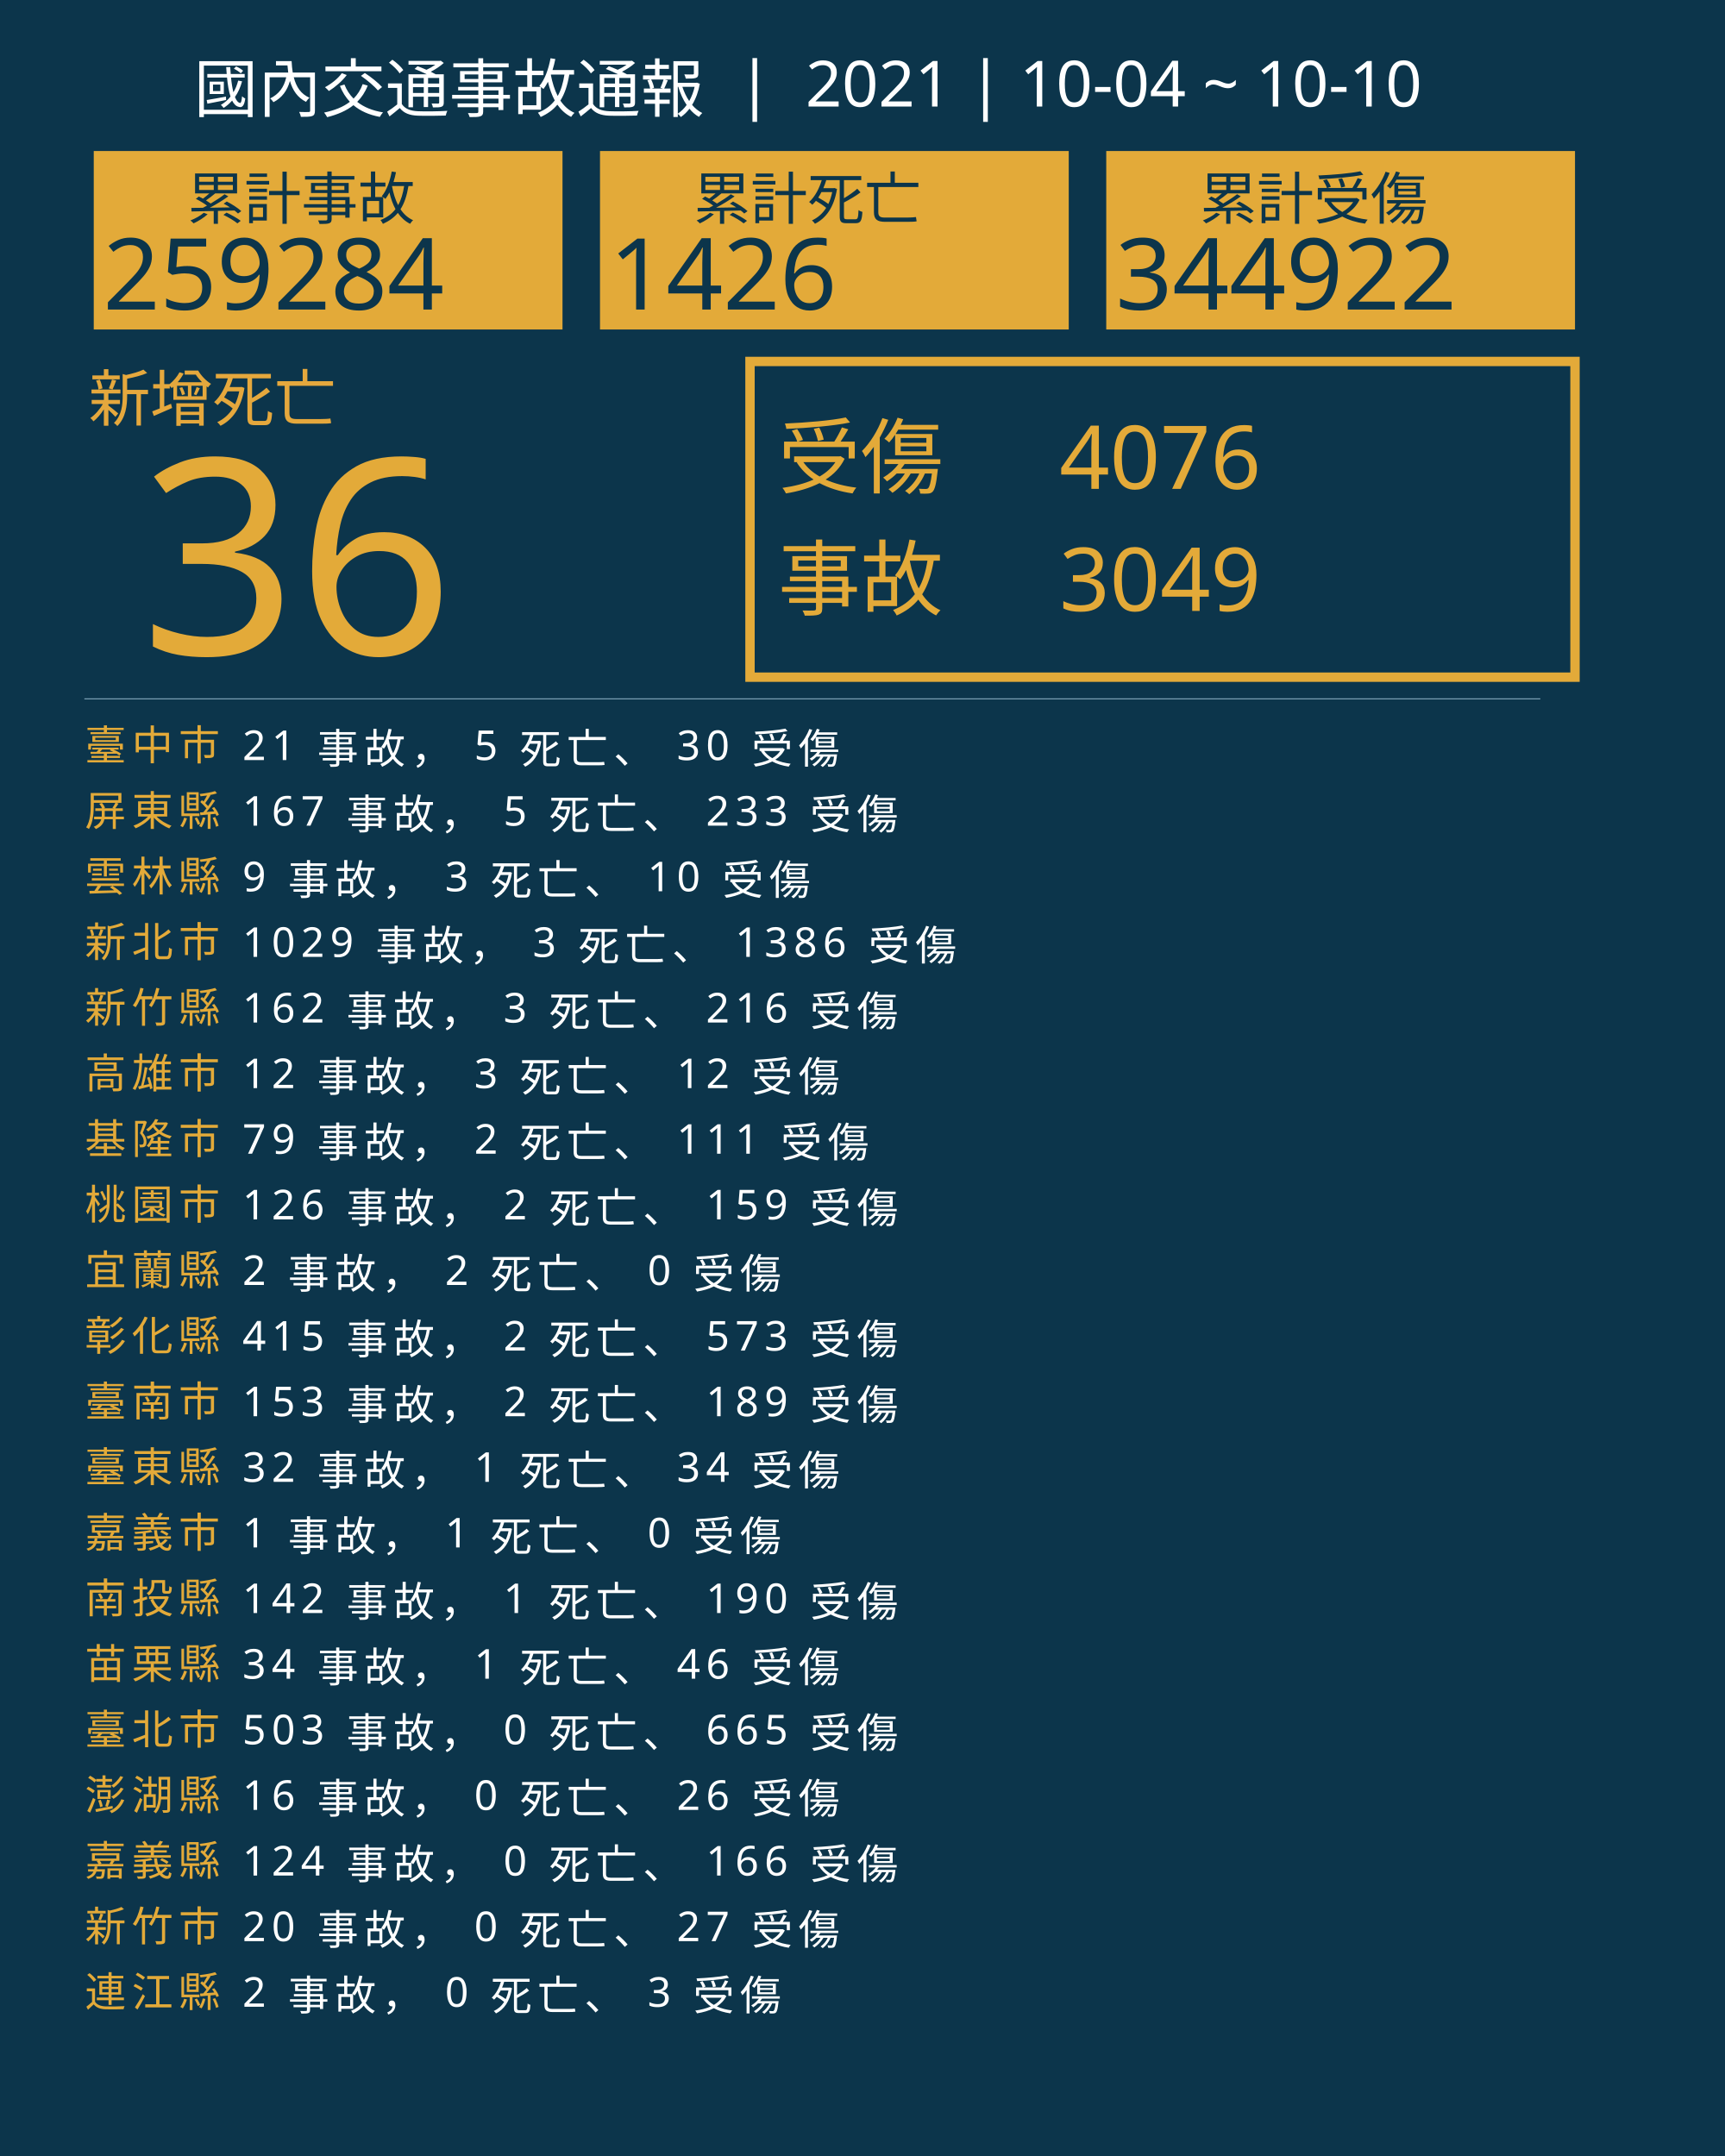
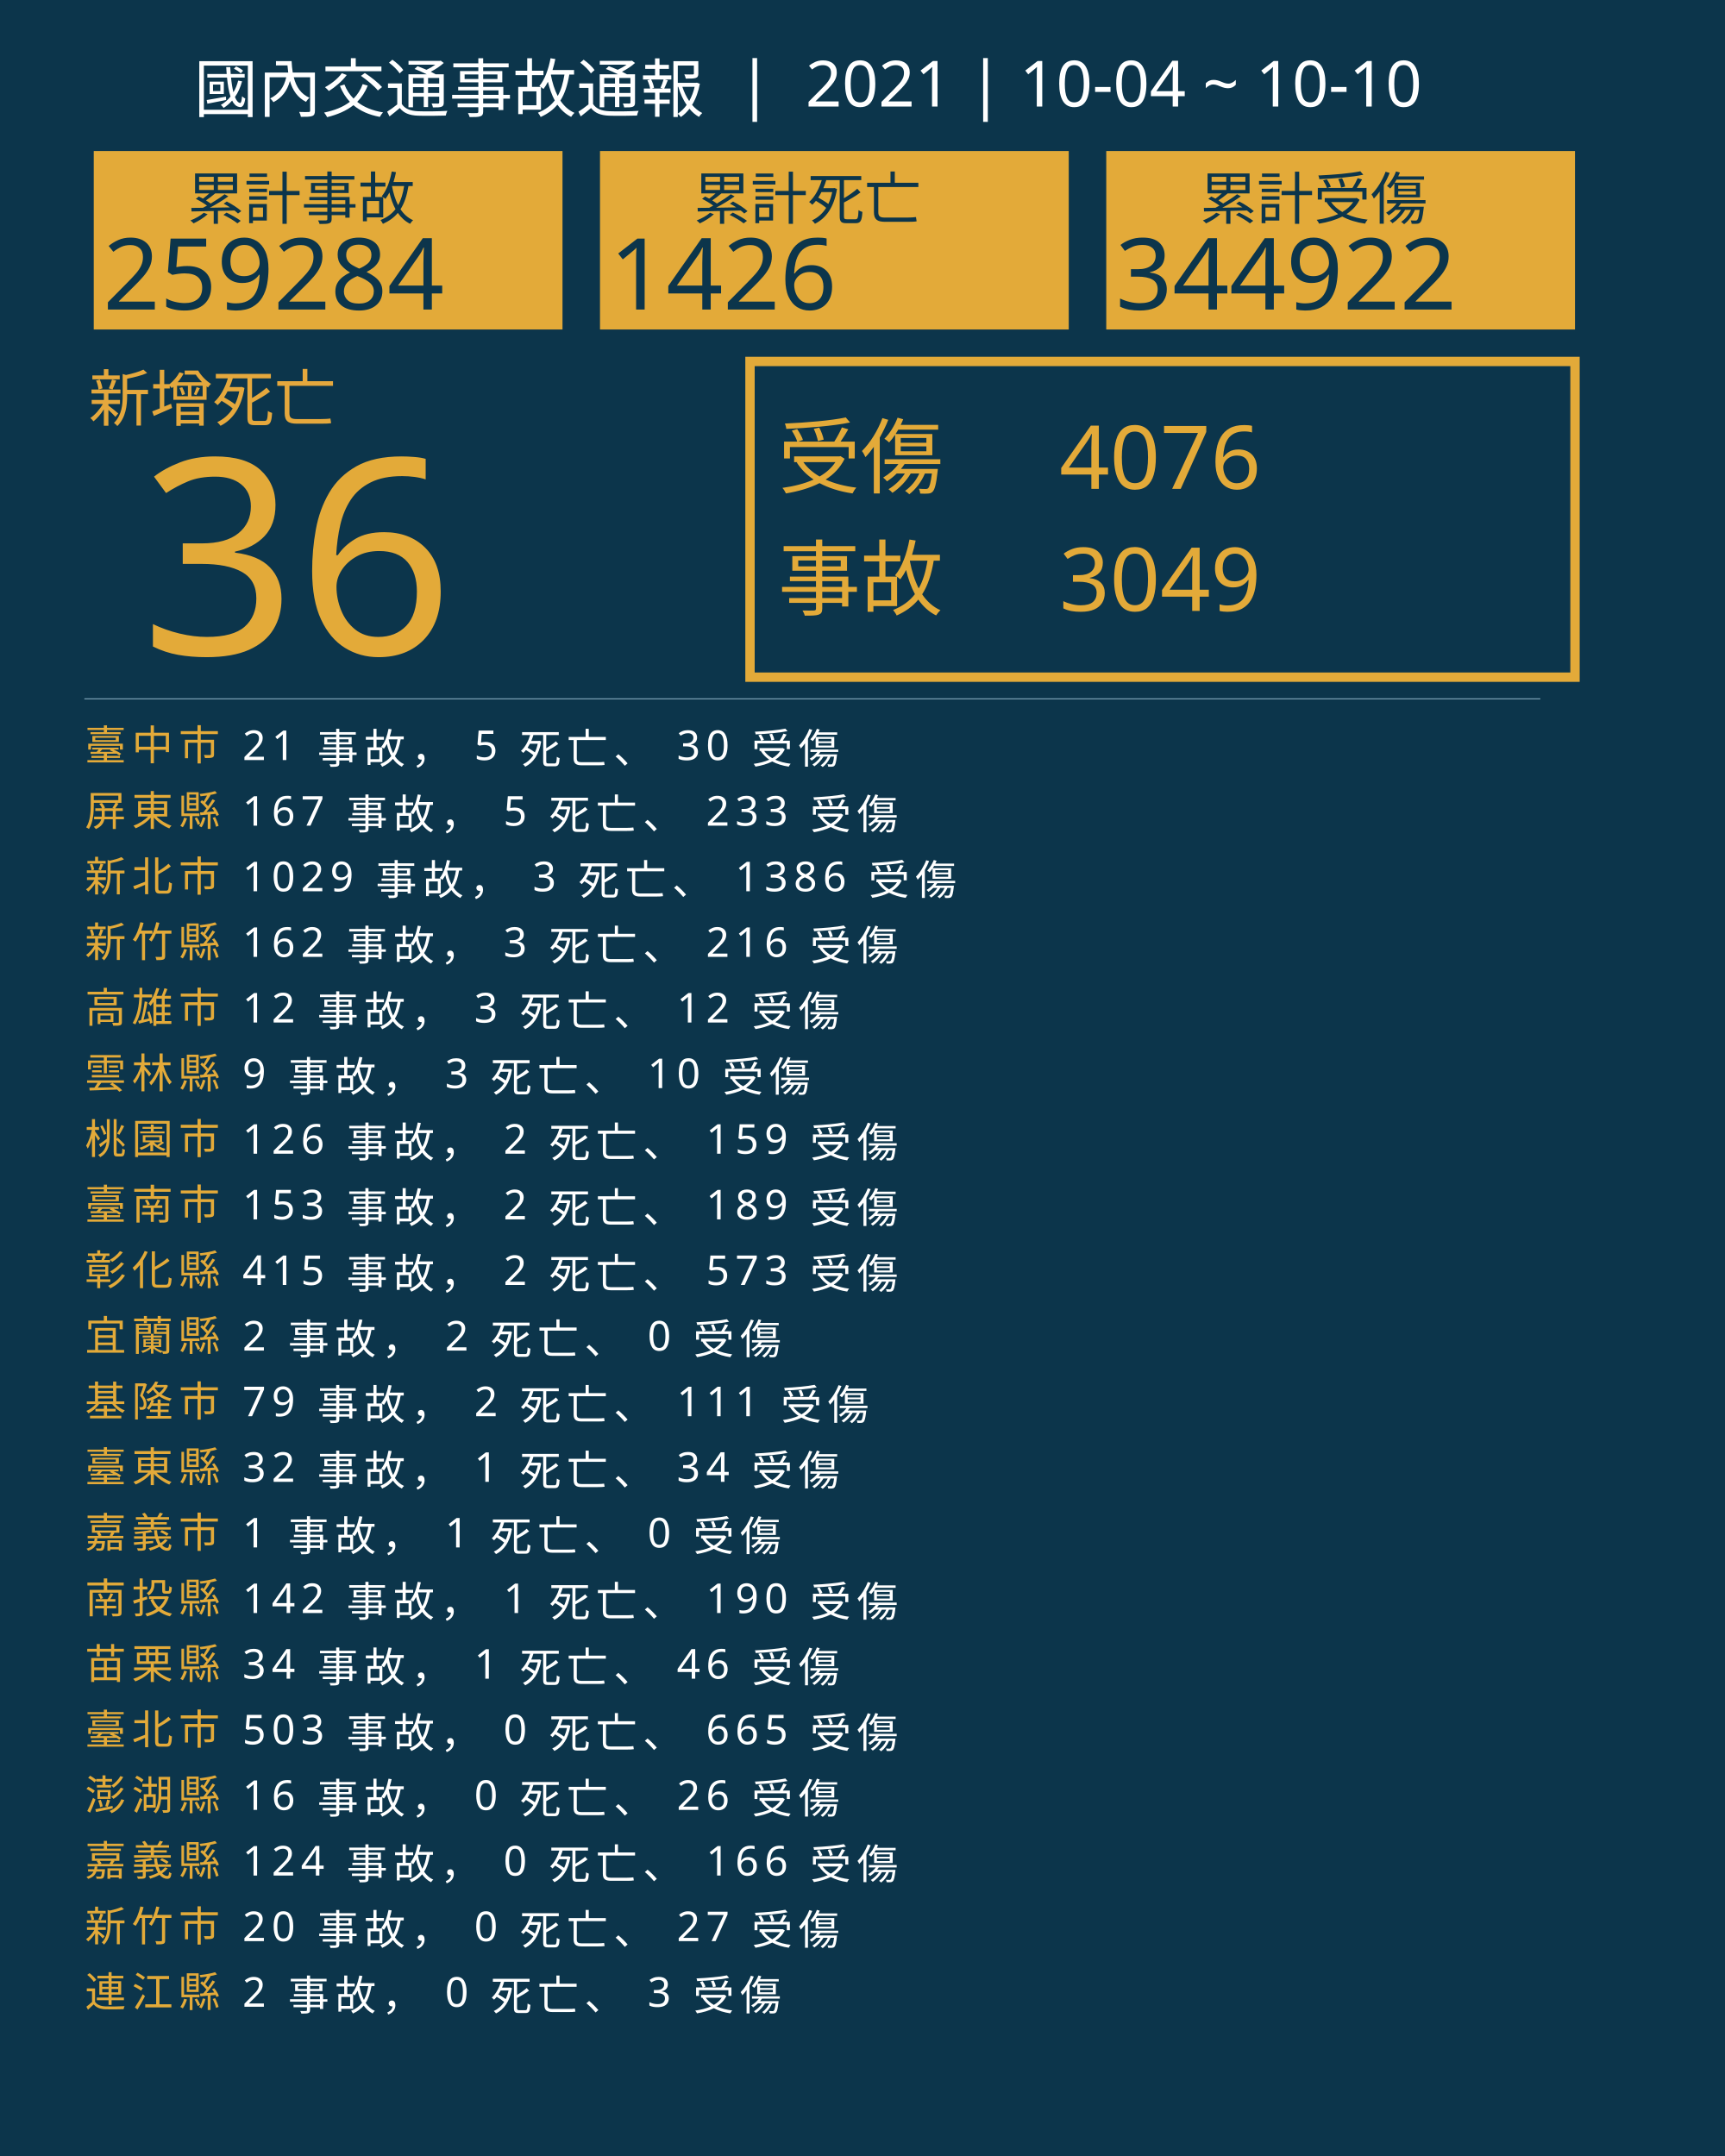
<svg xmlns="http://www.w3.org/2000/svg" version="1.1" id="圖層_1" x="0px" y="0px" viewBox="0 0 1840 2300" style="enable-background:new 0 0 1840 2300;" xml:space="preserve">
  <style type="text/css">
	.st0{fill:#0C354B;}
	.st1{fill:#E5A83D;}
	.st2{font-family:'NotoSansCJKtc-Bold-B5pc-H';}
	.st3{font-size:66px;}
	.st4{fill:#E3AA39;}
	.st5{font-family:'Arial-BoldMT';}
	.st6{font-size:291.776px;}
	.st7{fill:none;stroke:#E3AA39;stroke-miterlimit:10;stroke-width:10;}
	.st8{font-family:'NotoSansCJKtc-Light-B5pc-H';}
	.st9{font-size:88px;}
	.st10{font-family:'NotoSansCJKtc-Medium-B5pc-H';}
	.st11{font-size:94px;}
	.st12{fill:none;stroke:#8AAFC1;stroke-miterlimit:10;}
	.st13{font-size:60.649px;}
	.st14{font-size:106px;}
	.st15{fill:none;}
	.st16{font-size:44px;}
	.st17{letter-spacing:6;}
	.st18{fill:#FFFFFF;}
	.st19{letter-spacing:1;}
	.st20{font-size:68px;}
</style>
  <rect class="st0" width="1840" height="2300" />
  <text transform="matrix(1 0 0 1 94.5001 449.017)" class="st1 st2 st3">新增死亡</text>
  <g>
    <text transform="matrix(1 0 0 1 150 698.1412)" class="st4 st5 st6">36</text>
  </g>
  <g>
    <rect x="800" y="385.6" class="st7" width="880" height="336.8" />
    <g>
      <text transform="matrix(1 0 0 1 830 519.593)" class="st4 st8 st9">受傷</text>
      <text transform="matrix(1 0 0 1 1130 521.5084)" class="st4 st10 st11">4076</text>
      <text transform="matrix(1 0 0 1 1130 651.7274)" class="st4 st10 st11">3049</text>
      <text transform="matrix(1 0 0 1 830 649.4965)" class="st4 st8 st9">事故</text>
    </g>
  </g>
  <line class="st12" x1="90" y1="745.5" x2="1643" y2="745.5" />
  <g>
    <g>
      <rect x="100" y="161.1" class="st4" width="500" height="190.4" />
      <g>
        <text transform="matrix(1 0 0 1 200 233.9079)" class="st0 st10 st13">累計事故</text>
        <g>
          <text transform="matrix(1 0 0 1 110 330.2121)" class="st0 st5 st14">259284</text>
        </g>
      </g>
    </g>
    <g>
      <rect x="640" y="161.1" class="st4" width="500" height="190.4" />
      <g>
        <text transform="matrix(1 0 0 1 740 233.908)" class="st0 st10 st13">累計死亡</text>
        <g>
          <text transform="matrix(1 0 0 1 650 330.2122)" class="st0 st5 st14">1426</text>
        </g>
      </g>
    </g>
    <g>
      <rect x="1180" y="161.1" class="st4" width="500" height="190.4" />
      <g>
        <text transform="matrix(1 0 0 1 1280 233.908)" class="st0 st10 st13">累計受傷</text>
        <g>
          <text transform="matrix(1 0 0 1 1190 330.2122)" class="st0 st5 st14">344922</text>
        </g>
      </g>
    </g>
  </g>
  <rect x="90.6" y="772.1" class="st15" width="1141.8" height="314.8" />
  <text transform="matrix(1 0 0 1 90.5591 810.7965)">
    <tspan x="0" y="0" class="st4 st10 st16 st17">臺中市</tspan>
    <tspan x="150.6" y="0" class="st18 st10 st16 st17"> 21 事故， 5 死亡、 30 受傷</tspan>
    <tspan x="0" y="70" class="st4 st10 st16 st17">屏東縣</tspan>
    <tspan x="150.6" y="70" class="st18 st10 st16 st17"> 167 事故， 5 死亡、 233 受傷</tspan>
-     <tspan x="0" y="140" class="st4 st10 st16 st17">雲林縣</tspan>
-     <tspan x="150.6" y="140" class="st18 st10 st16 st17"> 9 事故， 3 死亡、 10 受傷</tspan>
-     <tspan x="0" y="210" class="st4 st10 st16 st17">新北市</tspan>
-     <tspan x="150.6" y="210" class="st18 st10 st16 st17"> 1029 事故， 3 死亡、 1386 受傷</tspan>
-     <tspan x="0" y="280" class="st4 st10 st16 st17">新竹縣</tspan>
-     <tspan x="150.6" y="280" class="st18 st10 st16 st17"> 162 事故， 3 死亡、 216 受傷</tspan>
-     <tspan x="0" y="350" class="st4 st10 st16 st17">高雄市</tspan>
-     <tspan x="150.6" y="350" class="st18 st10 st16 st17"> 12 事故， 3 死亡、 12 受傷</tspan>
-     <tspan x="0" y="420" class="st4 st10 st16 st17">基隆市</tspan>
-     <tspan x="150.6" y="420" class="st18 st10 st16 st17"> 79 事故， 2 死亡、 111 受傷</tspan>
-     <tspan x="0" y="490" class="st4 st10 st16 st17">桃園市</tspan>
-     <tspan x="150.6" y="490" class="st18 st10 st16 st17"> 126 事故， 2 死亡、 159 受傷</tspan>
-     <tspan x="0" y="560" class="st4 st10 st16 st17">宜蘭縣</tspan>
-     <tspan x="150.6" y="560" class="st18 st10 st16 st17"> 2 事故， 2 死亡、 0 受傷</tspan>
-     <tspan x="0" y="630" class="st4 st10 st16 st17">彰化縣</tspan>
-     <tspan x="150.6" y="630" class="st18 st10 st16 st17"> 415 事故， 2 死亡、 573 受傷</tspan>
-     <tspan x="0" y="700" class="st4 st10 st16 st17">臺南市</tspan>
-     <tspan x="150.6" y="700" class="st18 st10 st16 st17"> 153 事故， 2 死亡、 189 受傷</tspan>
+     <tspan x="0" y="140" class="st4 st10 st16 st17">新北市</tspan>
+     <tspan x="150.6" y="140" class="st18 st10 st16 st17"> 1029 事故， 3 死亡、 1386 受傷</tspan>
+     <tspan x="0" y="210" class="st4 st10 st16 st17">新竹縣</tspan>
+     <tspan x="150.6" y="210" class="st18 st10 st16 st17"> 162 事故， 3 死亡、 216 受傷</tspan>
+     <tspan x="0" y="280" class="st4 st10 st16 st17">高雄市</tspan>
+     <tspan x="150.6" y="280" class="st18 st10 st16 st17"> 12 事故， 3 死亡、 12 受傷</tspan>
+     <tspan x="0" y="350" class="st4 st10 st16 st17">雲林縣</tspan>
+     <tspan x="150.6" y="350" class="st18 st10 st16 st17"> 9 事故， 3 死亡、 10 受傷</tspan>
+     <tspan x="0" y="420" class="st4 st10 st16 st17">桃園市</tspan>
+     <tspan x="150.6" y="420" class="st18 st10 st16 st17"> 126 事故， 2 死亡、 159 受傷</tspan>
+     <tspan x="0" y="490" class="st4 st10 st16 st17">臺南市</tspan>
+     <tspan x="150.6" y="490" class="st18 st10 st16 st17"> 153 事故， 2 死亡、 189 受傷</tspan>
+     <tspan x="0" y="560" class="st4 st10 st16 st17">彰化縣</tspan>
+     <tspan x="150.6" y="560" class="st18 st10 st16 st17"> 415 事故， 2 死亡、 573 受傷</tspan>
+     <tspan x="0" y="630" class="st4 st10 st16 st17">宜蘭縣</tspan>
+     <tspan x="150.6" y="630" class="st18 st10 st16 st17"> 2 事故， 2 死亡、 0 受傷</tspan>
+     <tspan x="0" y="700" class="st4 st10 st16 st17">基隆市</tspan>
+     <tspan x="150.6" y="700" class="st18 st10 st16 st17"> 79 事故， 2 死亡、 111 受傷</tspan>
    <tspan x="0" y="770" class="st4 st10 st16 st17">臺東縣</tspan>
    <tspan x="150.6" y="770" class="st18 st10 st16 st17"> 32 事故， 1 死亡、 34 受傷</tspan>
    <tspan x="0" y="840" class="st4 st10 st16 st17">嘉義市</tspan>
    <tspan x="150.6" y="840" class="st18 st10 st16 st17"> 1 事故， 1 死亡、 0 受傷</tspan>
    <tspan x="0" y="910" class="st4 st10 st16 st17">南投縣</tspan>
    <tspan x="150.6" y="910" class="st18 st10 st16 st17"> 142 事故， 1 死亡、 190 受傷</tspan>
    <tspan x="0" y="980" class="st4 st10 st16 st17">苗栗縣</tspan>
    <tspan x="150.6" y="980" class="st18 st10 st16 st17"> 34 事故， 1 死亡、 46 受傷</tspan>
    <tspan x="0" y="1050" class="st4 st10 st16 st17">臺北市</tspan>
    <tspan x="150.6" y="1050" class="st18 st10 st16 st17"> 503 事故， 0 死亡、 665 受傷</tspan>
    <tspan x="0" y="1120" class="st4 st10 st16 st17">澎湖縣</tspan>
    <tspan x="150.6" y="1120" class="st18 st10 st16 st17"> 16 事故， 0 死亡、 26 受傷</tspan>
    <tspan x="0" y="1190" class="st4 st10 st16 st17">嘉義縣</tspan>
    <tspan x="150.6" y="1190" class="st18 st10 st16 st17"> 124 事故， 0 死亡、 166 受傷</tspan>
    <tspan x="0" y="1260" class="st4 st10 st16 st17">新竹市</tspan>
    <tspan x="150.6" y="1260" class="st18 st10 st16 st17"> 20 事故， 0 死亡、 27 受傷</tspan>
    <tspan x="0" y="1330" class="st4 st10 st16 st17">連江縣</tspan>
    <tspan x="150.6" y="1330" class="st18 st10 st16 st17"> 2 事故， 0 死亡、 3 受傷</tspan>
  </text>
  <text transform="matrix(1 0 0 1 207 119.2712)" class="st18 st8 st20">國內交通事故通報  |  2021 | 10-04 ~ 10-10</text>
</svg>
